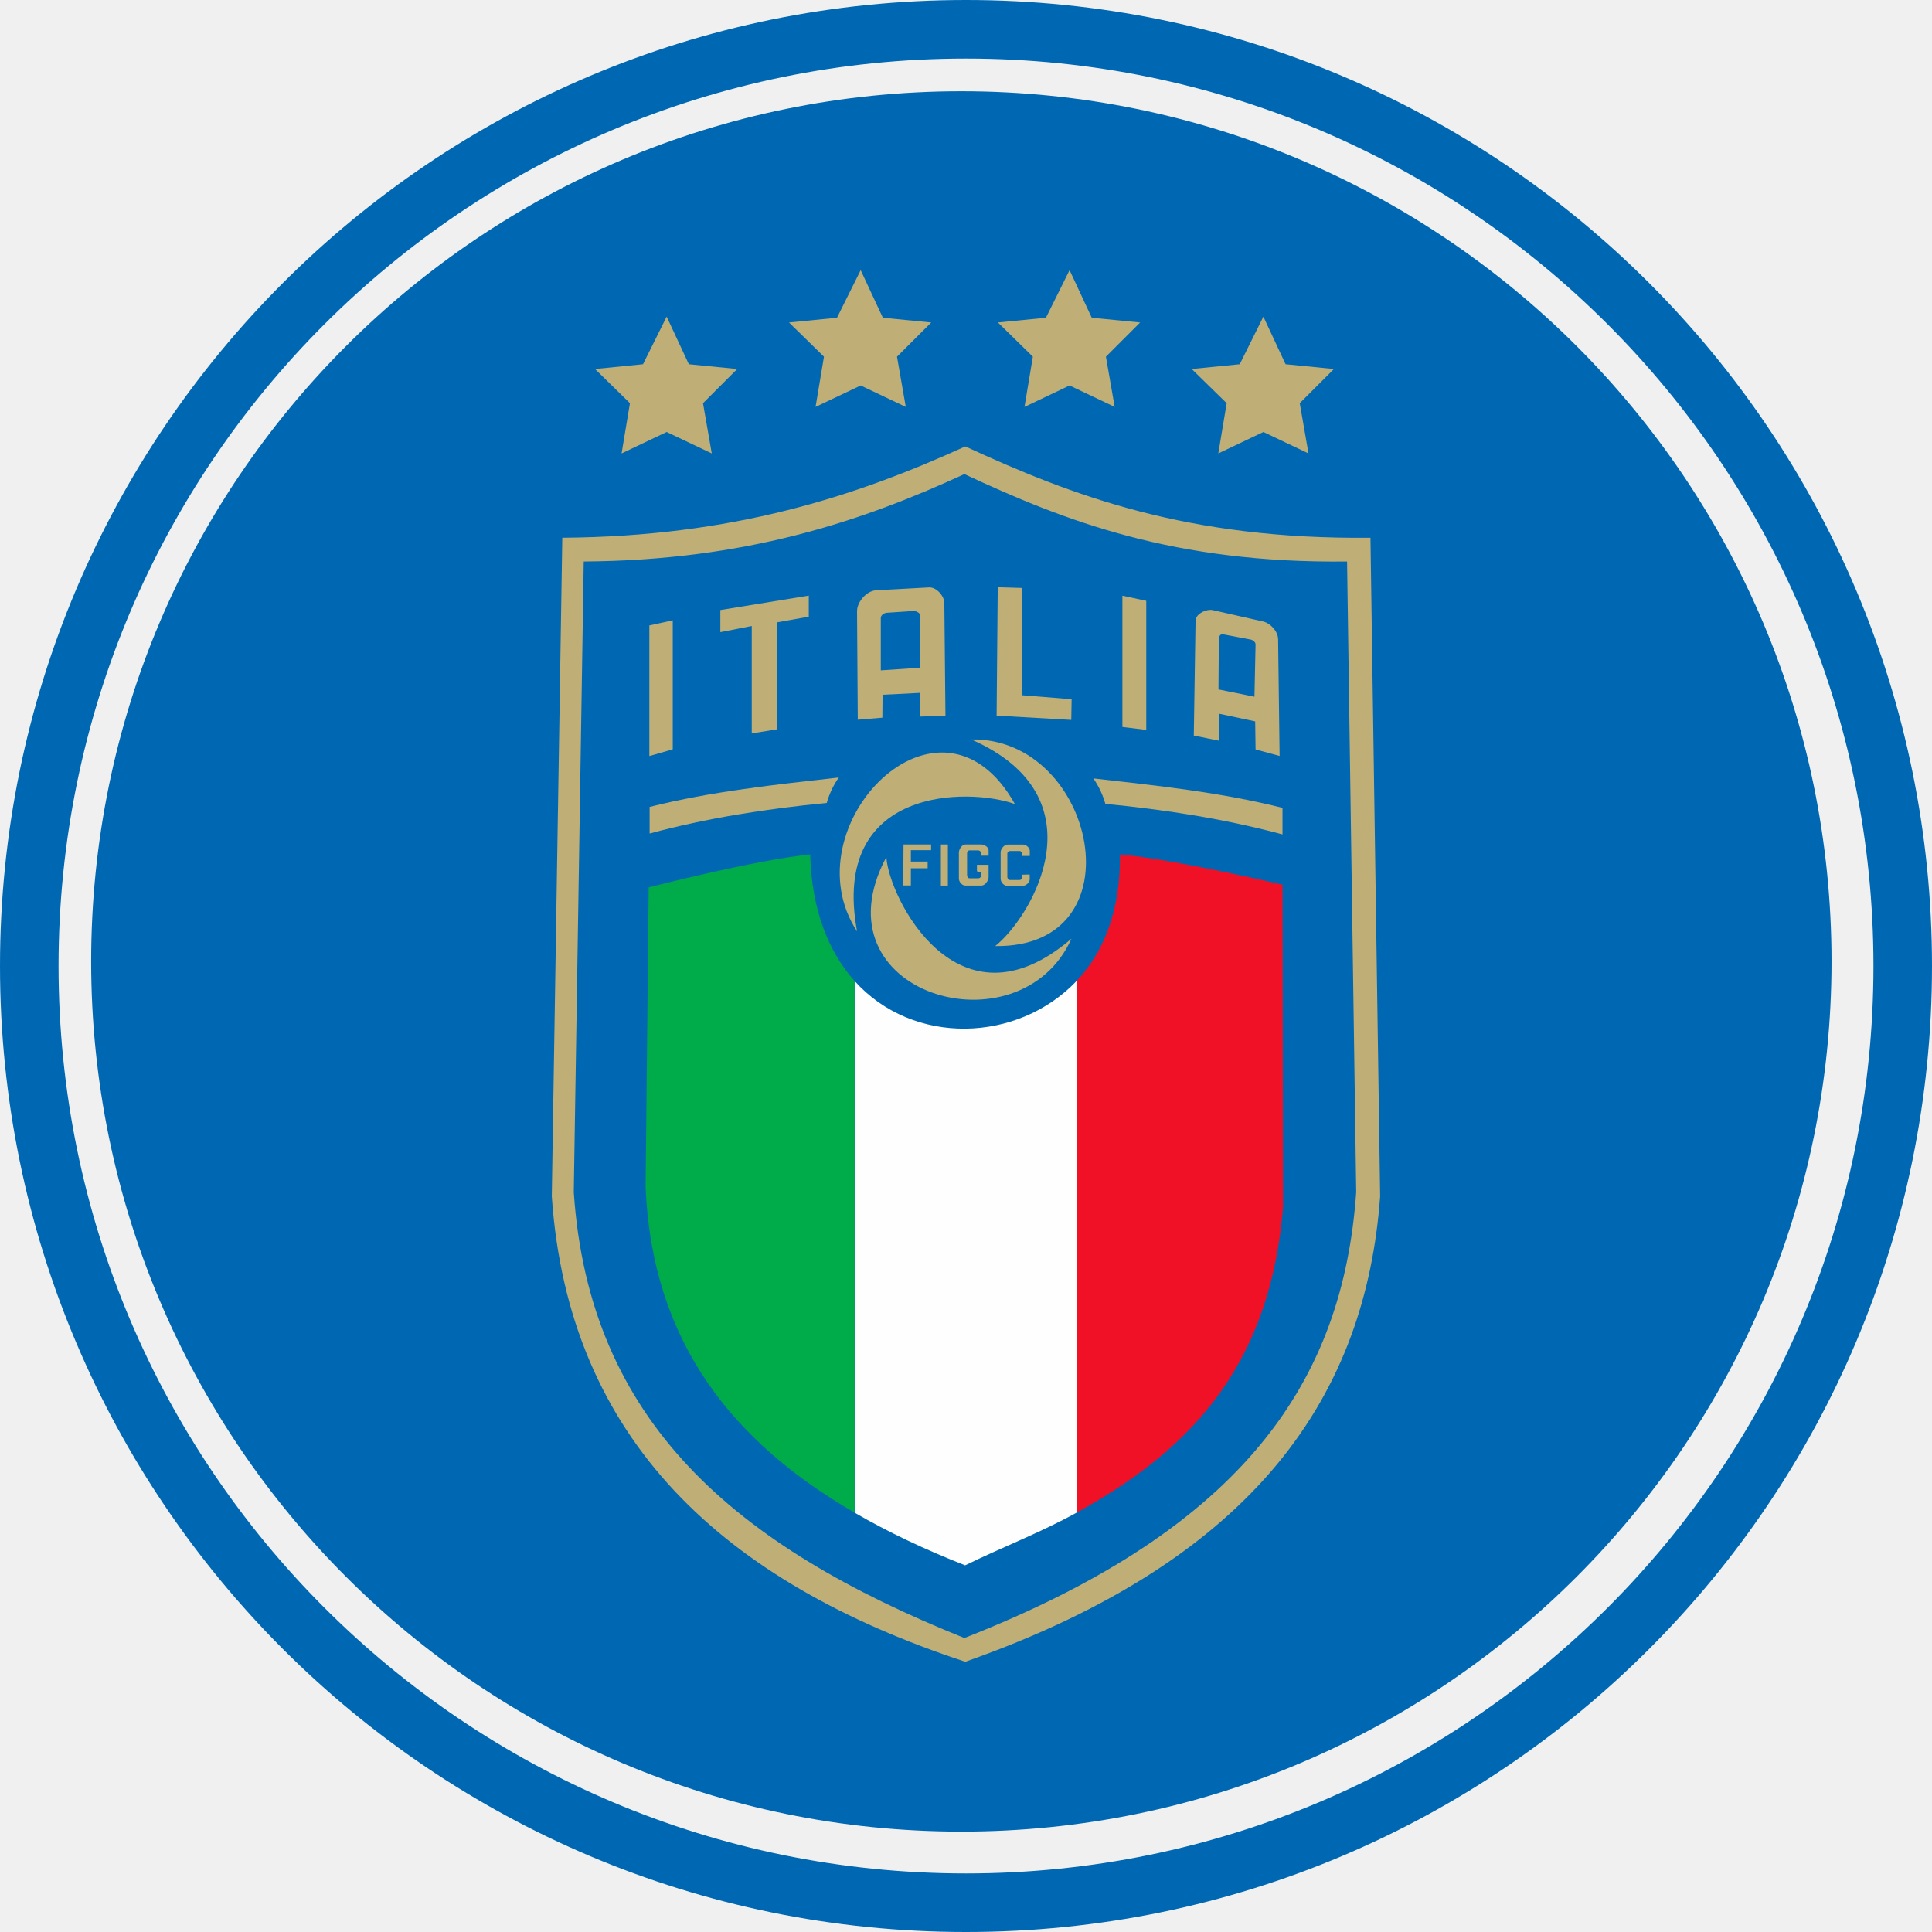
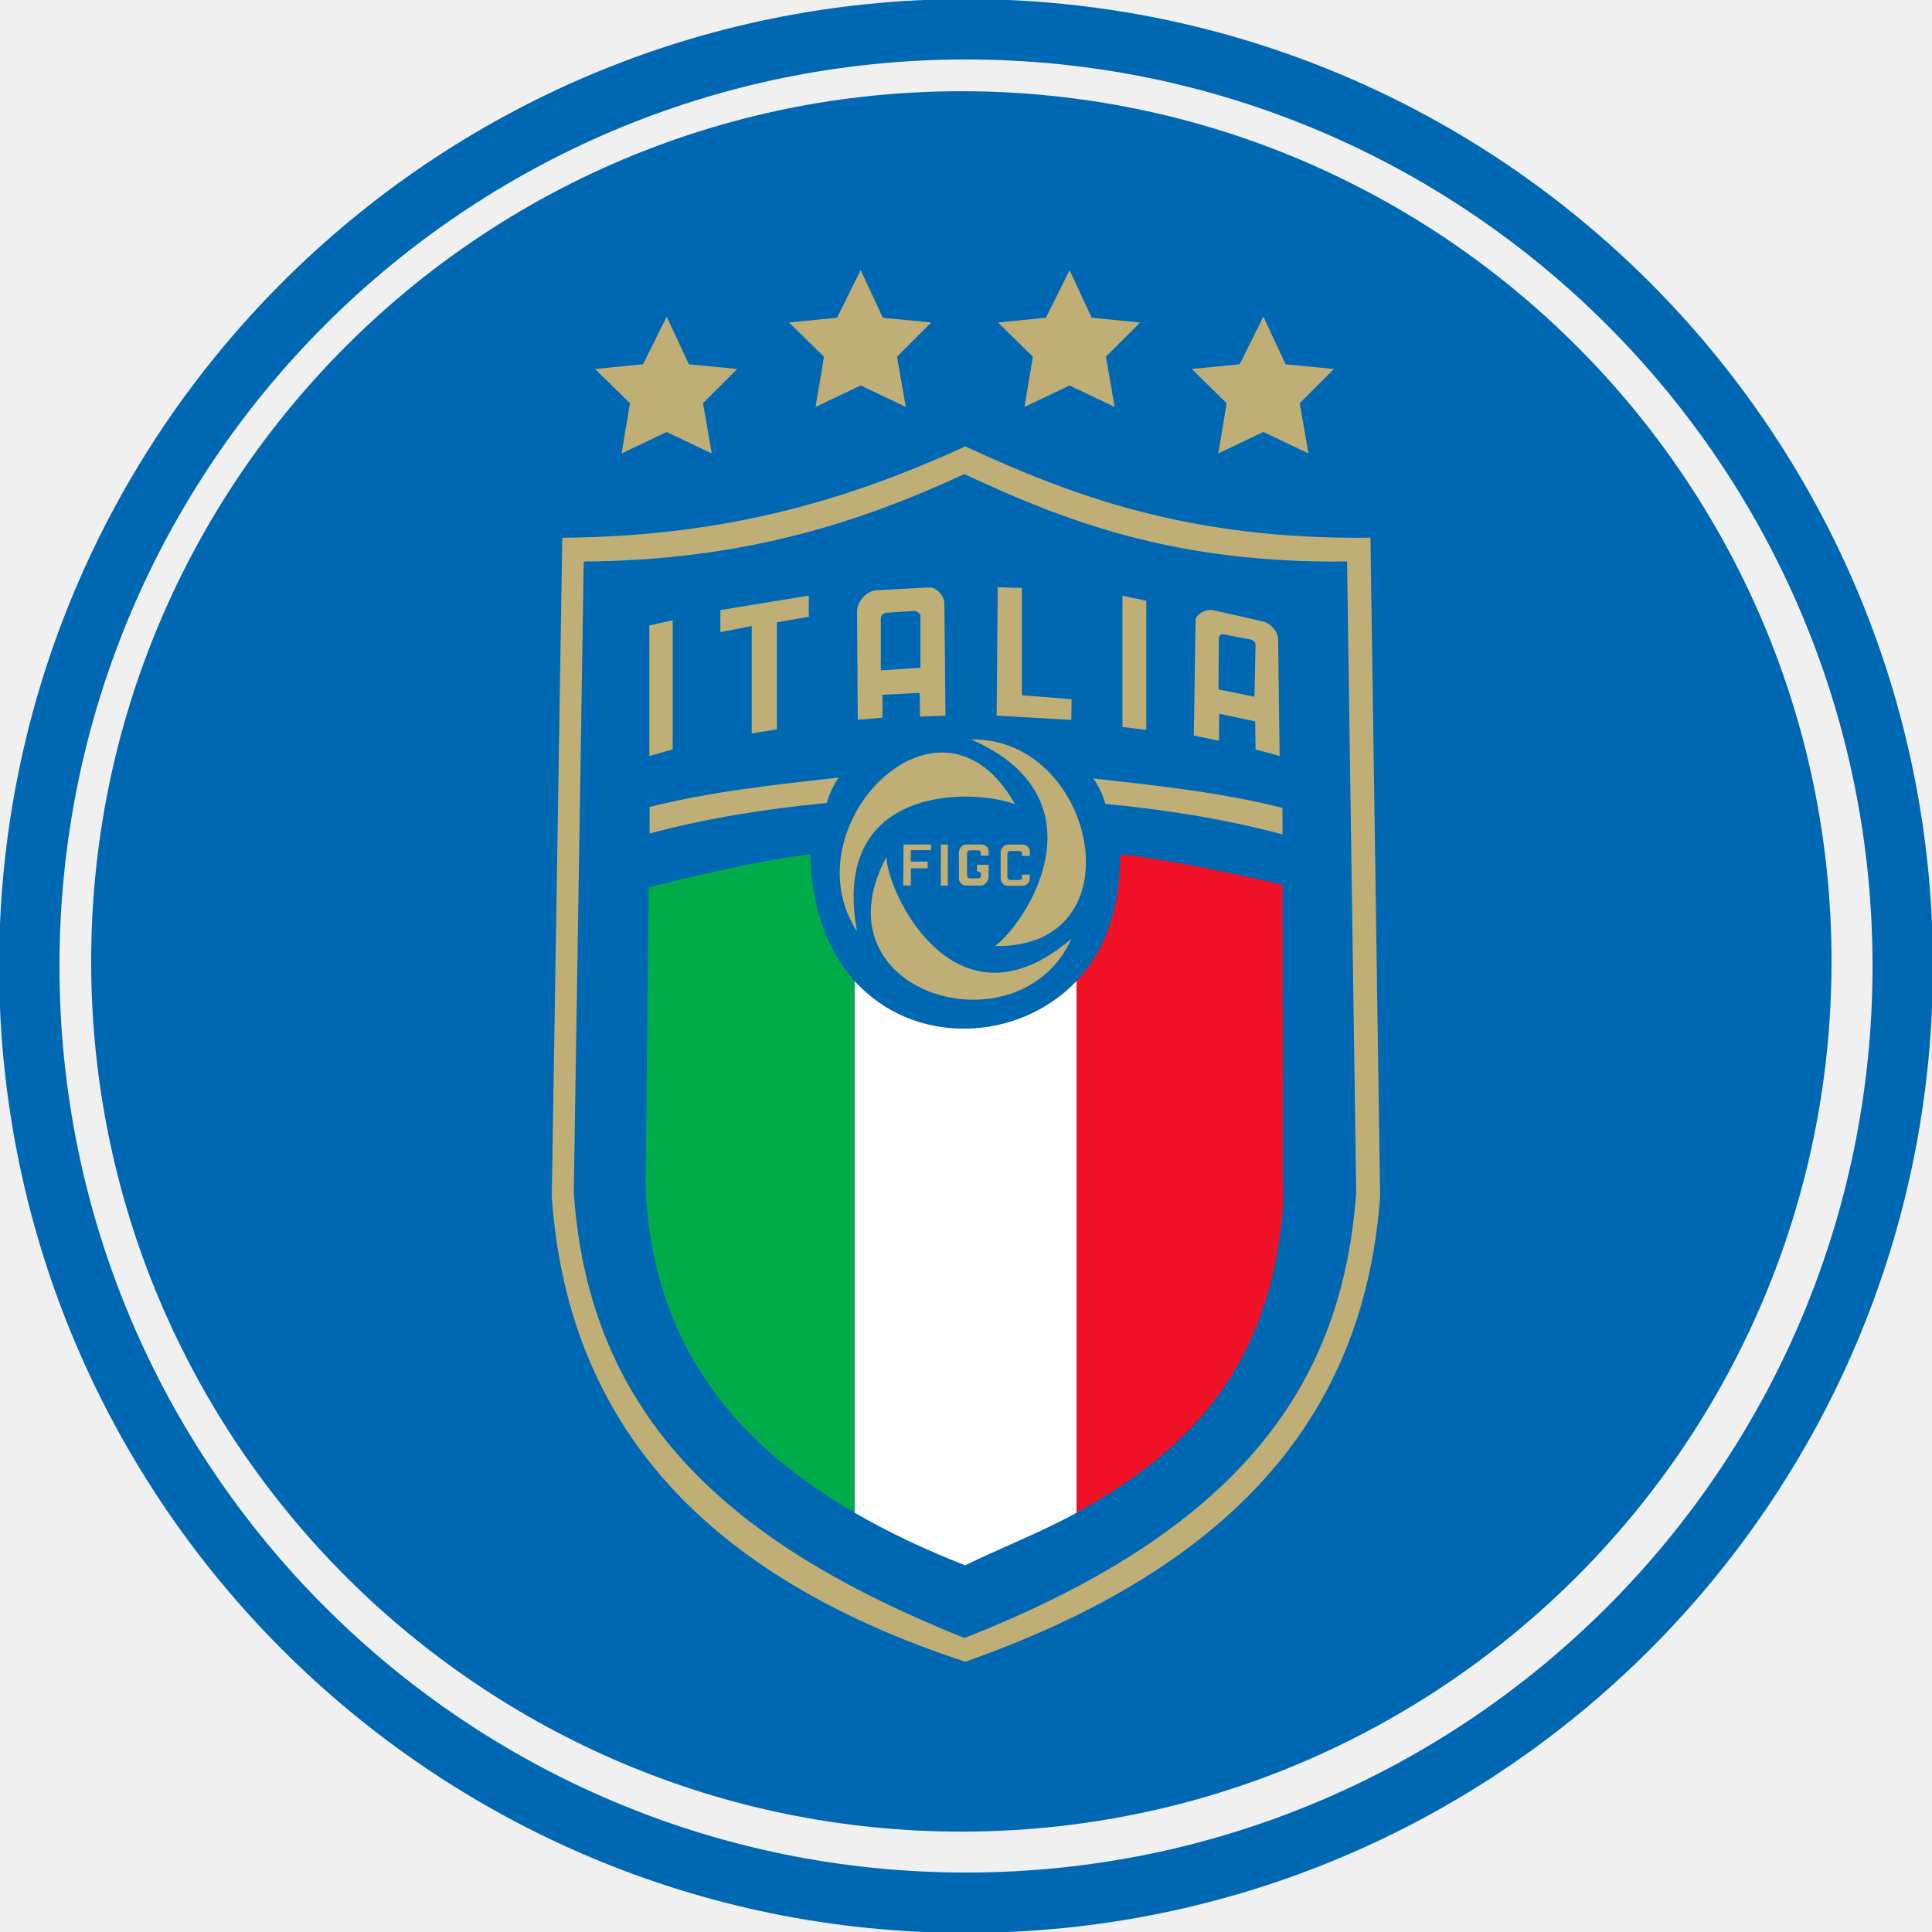
- <svg xmlns="http://www.w3.org/2000/svg" width="66" height="66" viewBox="0 0 66 66" fill="none">
-   <path d="M33 65C50.673 65 65 50.673 65 33C65 15.327 50.673 1 33 1C15.327 1 1 15.327 1 33C1 50.673 15.327 65 33 65Z" stroke="#0068B3" stroke-width="2" stroke-miterlimit="10" />
-   <path d="M32.841 62.571C49.259 62.571 62.568 49.262 62.568 32.844C62.568 16.426 49.259 3.117 32.841 3.117C16.423 3.117 3.114 16.426 3.114 32.844C3.114 49.262 16.423 62.571 32.841 62.571Z" fill="#0068B3" />
-   <path d="M19.209 18.37C25.018 18.329 29.211 16.967 32.976 15.251C36.637 16.938 40.571 18.437 46.817 18.37L47.148 40.869C46.657 47.579 43 53.235 32.976 56.768C24.729 54.056 19.423 49.196 18.85 40.869L19.209 18.37Z" fill="#BFAE76" />
-   <path d="M21.234 15.49L21.52 13.774L20.327 12.606L21.966 12.443L22.774 10.817L23.532 12.443L25.184 12.606L24.016 13.774L24.315 15.49L22.774 14.758L21.234 15.49Z" fill="#BFAE76" />
-   <path d="M27.861 13.901L28.148 12.185L26.954 11.017L28.593 10.855L29.402 9.228L30.16 10.855L31.812 11.017L30.643 12.185L30.943 13.901L29.402 13.169L27.861 13.901Z" fill="#BFAE76" />
-   <path d="M34.998 13.901L35.284 12.185L34.091 11.017L35.73 10.855L36.538 9.228L37.296 10.855L38.948 11.017L37.78 12.185L38.079 13.901L36.538 13.169L34.998 13.901Z" fill="#BFAE76" />
-   <path d="M41.619 15.49L41.905 13.774L40.711 12.606L42.351 12.443L43.159 10.817L43.917 12.443L45.569 12.606L44.401 13.774L44.7 15.49L43.159 14.758L41.619 15.49Z" fill="#BFAE76" />
-   <path d="M19.941 19.182C25.429 19.144 29.389 17.835 32.944 16.196C36.401 17.81 40.119 19.249 46.018 19.182L46.33 40.729C45.878 47.13 42.567 52.181 32.944 55.957C25.108 52.812 20.129 48.578 19.601 40.729L19.941 19.182Z" fill="#0068B3" />
-   <path d="M36.777 51.675C35.545 52.357 34.25 52.847 32.97 53.474C31.617 52.942 30.357 52.35 29.195 51.675V33.513C31.194 35.737 34.759 35.629 36.777 33.513V51.675Z" fill="#FFFEFF" />
-   <path d="M29.192 33.509V51.672C25.057 49.279 22.275 45.869 22.055 40.557L22.16 30.314C22.16 30.314 25.811 29.374 27.677 29.19C27.724 31.087 28.313 32.529 29.192 33.509Z" fill="#00AB49" />
-   <path d="M36.777 51.675C40.345 49.702 43.373 46.958 43.831 41.225L43.812 30.224C43.812 30.224 40.135 29.358 38.26 29.187C38.283 31.058 37.729 32.51 36.777 33.509V51.675Z" fill="#F11126" />
-   <path d="M29.278 31.816C28.361 26.853 33.107 26.907 34.67 27.468C32.114 22.903 26.941 28.251 29.278 31.816Z" fill="#BFAE76" />
-   <path d="M36.602 32.067C32.703 35.41 30.344 30.616 30.28 29.276C27.775 33.971 34.836 36.002 36.602 32.067Z" fill="#BFAE76" />
-   <path d="M33.18 25.262C37.675 27.235 35.246 31.326 33.998 32.319C38.964 32.389 37.423 25.182 33.18 25.262Z" fill="#BFAE76" />
-   <path d="M30.866 28.849H31.808V29.043H31.117V29.432H31.69V29.661H31.117V30.25H30.856L30.866 28.849Z" fill="#BFAE76" />
-   <path d="M32.142 30.253H32.381V28.849H32.142V30.253Z" fill="#BFAE76" />
-   <path d="M32.98 30.253C32.862 30.253 32.757 30.126 32.757 30.011V29.126C32.757 29.008 32.862 28.849 32.98 28.849H33.527C33.632 28.849 33.772 28.942 33.772 29.047V29.231H33.505V29.123C33.505 29.085 33.457 29.05 33.419 29.05H33.117C33.075 29.05 33.037 29.104 33.037 29.145V29.903C33.037 29.944 33.075 30.005 33.117 30.005H33.419C33.457 30.005 33.505 29.979 33.505 29.941V29.807L33.374 29.763V29.543H33.772V29.963C33.772 30.084 33.648 30.253 33.527 30.253H32.98Z" fill="#BFAE76" />
-   <path d="M34.909 29.881L35.176 29.874V30.046C35.176 30.145 35.049 30.259 34.95 30.259H34.396C34.288 30.259 34.183 30.129 34.183 30.021V29.117C34.183 28.999 34.304 28.852 34.422 28.852H34.953C35.055 28.852 35.179 28.964 35.179 29.066V29.241H34.912V29.155C34.912 29.117 34.874 29.072 34.835 29.072H34.498C34.46 29.072 34.412 29.117 34.412 29.155V29.957C34.412 30.002 34.447 30.062 34.492 30.062H34.839C34.858 30.062 34.915 30.027 34.915 30.002L34.909 29.881Z" fill="#BFAE76" />
-   <path d="M22.192 28.474V27.566C24.318 27.032 26.492 26.806 28.654 26.561C28.444 26.86 28.319 27.162 28.243 27.43C26.177 27.63 24.156 27.945 22.192 28.474Z" fill="#BFAE76" />
-   <path d="M43.812 28.505V27.598C41.685 27.063 39.511 26.837 37.35 26.592C37.56 26.892 37.684 27.194 37.761 27.461C39.827 27.662 41.848 27.977 43.812 28.505Z" fill="#BFAE76" />
-   <path d="M22.183 25.828L22.982 25.599V21.191L22.183 21.366V25.828Z" fill="#BFAE76" />
-   <path d="M25.677 25.055L26.54 24.915V21.261L27.629 21.066V20.347L24.608 20.84V21.595L25.681 21.385V25.055H25.677Z" fill="#BFAE76" />
-   <path d="M31.442 22.811L30.089 22.9V21.108C30.089 21.019 30.201 20.939 30.29 20.933L31.213 20.872C31.296 20.866 31.442 20.945 31.442 21.031V22.811ZM29.303 24.587L30.143 24.517L30.15 23.734L31.417 23.67L31.429 24.479L32.298 24.45L32.26 20.602C32.257 20.353 31.986 20.054 31.738 20.067L29.924 20.166C29.602 20.185 29.274 20.564 29.278 20.885L29.303 24.587Z" fill="#BFAE76" />
-   <path d="M34.046 24.447L34.084 20.061L34.908 20.086V23.75L36.608 23.887L36.596 24.593L34.046 24.447Z" fill="#BFAE76" />
-   <path d="M38.343 24.835L39.158 24.934V20.525L38.343 20.35V24.835Z" fill="#BFAE76" />
-   <path d="M41.348 20.834C41.125 20.837 40.845 21 40.842 21.203L40.782 25.128L41.638 25.303L41.651 24.383L42.879 24.644L42.892 25.602L43.713 25.825L43.662 21.837C43.659 21.569 43.401 21.286 43.14 21.229L41.437 20.844C41.409 20.837 41.38 20.834 41.348 20.834ZM41.74 21.665C41.746 21.665 41.755 21.665 41.762 21.665L42.73 21.849C42.803 21.865 42.892 21.936 42.892 22.012L42.854 23.801L41.625 23.552L41.638 21.802C41.638 21.748 41.685 21.674 41.74 21.665Z" fill="#BFAE76" />
+ <svg xmlns="http://www.w3.org/2000/svg" width="64" height="64" viewBox="0 0 64 64" fill="none">
+   <g clip-path="url(#clip0_333_10343)">
+     <path d="M32 63.03C49.138 63.03 63.03 49.138 63.03 32C63.03 14.863 49.138 0.97 32 0.97C14.863 0.97 0.97 14.863 0.97 32C0.97 49.138 14.863 63.03 32 63.03Z" stroke="#0068B3" stroke-width="2" stroke-miterlimit="10" />
+     <path d="M31.846 60.675C47.766 60.675 60.672 47.769 60.672 31.849C60.672 15.928 47.766 3.022 31.846 3.022C15.926 3.022 3.02 15.928 3.02 31.849C3.02 47.769 15.926 60.675 31.846 60.675Z" fill="#0068B3" />
+     <path d="M18.627 17.813C24.26 17.773 28.325 16.452 31.977 14.789C35.527 16.424 39.342 17.878 45.398 17.813L45.719 39.63C45.243 46.137 41.697 51.622 31.977 55.048C23.98 52.418 18.834 47.705 18.278 39.63L18.627 17.813Z" fill="#BFAE76" />
+     <path d="M20.591 15.021L20.868 13.357L19.711 12.224L21.301 12.067L22.085 10.489L22.819 12.067L24.421 12.224L23.288 13.357L23.578 15.021L22.085 14.31L20.591 15.021Z" fill="#BFAE76" />
+     <path d="M27.017 13.48L27.295 11.816L26.138 10.683L27.727 10.526L28.511 8.949L29.246 10.526L30.848 10.683L29.715 11.816L30.005 13.48L28.511 12.77L27.017 13.48Z" fill="#BFAE76" />
+     <path d="M33.937 13.48L34.215 11.816L33.058 10.683L34.647 10.526L35.431 8.949L36.166 10.526L37.768 10.683L36.635 11.816L36.925 13.48L35.431 12.77L33.937 13.48Z" fill="#BFAE76" />
+     <path d="M40.357 15.021L40.635 13.357L39.477 12.224L41.067 12.067L41.851 10.489L42.586 12.067L44.188 12.224L43.055 13.357L43.345 15.021L41.851 14.31L40.357 15.021Z" fill="#BFAE76" />
+     <path d="M19.337 18.601C24.659 18.564 28.498 17.295 31.946 15.706C35.298 17.271 38.904 18.666 44.623 18.601L44.926 39.495C44.487 45.702 41.277 50.6 31.946 54.261C24.347 51.212 19.519 47.106 19.007 39.495L19.337 18.601Z" fill="#0068B3" />
+     <path d="M35.663 50.11C34.468 50.77 33.212 51.245 31.971 51.854C30.66 51.338 29.437 50.764 28.311 50.11V32.497C30.249 34.655 33.706 34.55 35.663 32.497V50.11Z" fill="#FFFEFF" />
+     <path d="M28.307 32.494V50.106C24.297 47.785 21.6 44.479 21.387 39.328L21.488 29.395C21.488 29.395 25.029 28.484 26.838 28.305C26.884 30.145 27.455 31.543 28.307 32.494Z" fill="#00AB49" />
+     <path d="M35.663 50.11C39.123 48.196 42.059 45.535 42.503 39.976L42.485 29.308C42.485 29.308 38.919 28.469 37.101 28.302C37.123 30.117 36.586 31.525 35.663 32.494V50.11Z" fill="#F11126" />
+     <path d="M28.39 30.852C27.502 26.04 32.104 26.092 33.619 26.636C31.141 22.209 26.125 27.395 28.39 30.852Z" fill="#BFAE76" />
+     <path d="M35.493 31.096C31.711 34.337 29.424 29.688 29.362 28.389C26.933 32.941 33.779 34.911 35.493 31.096Z" fill="#BFAE76" />
+     <path d="M32.175 24.496C36.533 26.41 34.178 30.376 32.968 31.339C37.783 31.407 36.289 24.419 32.175 24.496Z" fill="#BFAE76" />
+     <path d="M29.93 27.975H30.844V28.163H30.174V28.54H30.73V28.762H30.174V29.333H29.921L29.93 27.975Z" fill="#BFAE76" />
+     <path d="M31.168 29.336H31.399V27.975H31.168V29.336Z" fill="#BFAE76" />
+     <path d="M31.981 29.336C31.867 29.336 31.765 29.213 31.765 29.102V28.244C31.765 28.129 31.867 27.975 31.981 27.975H32.512C32.614 27.975 32.749 28.065 32.749 28.166V28.346H32.49V28.241C32.49 28.203 32.444 28.169 32.407 28.169H32.113C32.073 28.169 32.036 28.222 32.036 28.262V28.997C32.036 29.037 32.073 29.096 32.113 29.096H32.407C32.444 29.096 32.49 29.071 32.49 29.034V28.904L32.364 28.861V28.648H32.749V29.055C32.749 29.173 32.629 29.336 32.512 29.336H31.981Z" fill="#BFAE76" />
+     <path d="M33.851 28.975L34.111 28.969V29.136C34.111 29.231 33.987 29.342 33.891 29.342H33.354C33.249 29.342 33.148 29.216 33.148 29.111V28.234C33.148 28.12 33.265 27.978 33.379 27.978H33.894C33.993 27.978 34.114 28.086 34.114 28.185V28.355H33.854V28.271C33.854 28.234 33.817 28.191 33.78 28.191H33.453C33.416 28.191 33.37 28.234 33.37 28.271V29.049C33.37 29.092 33.404 29.151 33.447 29.151H33.783C33.802 29.151 33.857 29.117 33.857 29.092L33.851 28.975Z" fill="#BFAE76" />
+     <path d="M21.52 27.611V26.731C23.581 26.213 25.69 25.994 27.785 25.756C27.582 26.046 27.461 26.339 27.387 26.599C25.384 26.793 23.424 27.099 21.52 27.611Z" fill="#BFAE76" />
+     <path d="M42.485 27.642V26.762C40.423 26.243 38.315 26.024 36.219 25.787C36.422 26.077 36.543 26.37 36.617 26.629C38.62 26.824 40.58 27.129 42.485 27.642Z" fill="#BFAE76" />
+     <path d="M21.511 25.046L22.285 24.823V20.548L21.511 20.718V25.046Z" fill="#BFAE76" />
+     <path d="M24.899 24.296L25.736 24.16V20.616L26.792 20.428V19.73L23.862 20.209V20.941L24.902 20.737V24.296H24.899Z" fill="#BFAE76" />
+     <path d="M30.49 22.12L29.178 22.206V20.468C29.178 20.382 29.286 20.305 29.372 20.298L30.267 20.24C30.348 20.234 30.49 20.311 30.49 20.394V22.12ZM28.415 23.842L29.23 23.774L29.236 23.015L30.465 22.953L30.477 23.737L31.32 23.709L31.283 19.977C31.28 19.737 31.017 19.447 30.777 19.459L29.017 19.555C28.706 19.573 28.387 19.94 28.391 20.252L28.415 23.842Z" fill="#BFAE76" />
+     <path d="M33.015 23.706L33.052 19.453L33.851 19.477V23.03L35.499 23.163L35.487 23.848L33.015 23.706Z" fill="#BFAE76" />
+     <path d="M37.182 24.082L37.972 24.178V19.903L37.182 19.733V24.082Z" fill="#BFAE76" />
+     <path d="M40.095 20.203C39.879 20.206 39.608 20.363 39.605 20.561L39.546 24.366L40.376 24.536L40.389 23.644L41.58 23.897L41.592 24.826L42.389 25.043L42.339 21.175C42.336 20.916 42.086 20.641 41.833 20.585L40.182 20.212C40.154 20.206 40.126 20.203 40.095 20.203ZM40.475 21.008C40.481 21.008 40.49 21.008 40.497 21.008L41.435 21.187C41.506 21.203 41.592 21.271 41.592 21.345L41.555 23.079L40.364 22.839L40.376 21.141C40.376 21.089 40.422 21.018 40.475 21.008Z" fill="#BFAE76" />
+   </g>
+   <defs>
+     <clipPath id="clip0_333_10343">
+       <rect width="64" height="64" fill="white" />
+     </clipPath>
+   </defs>
</svg>
